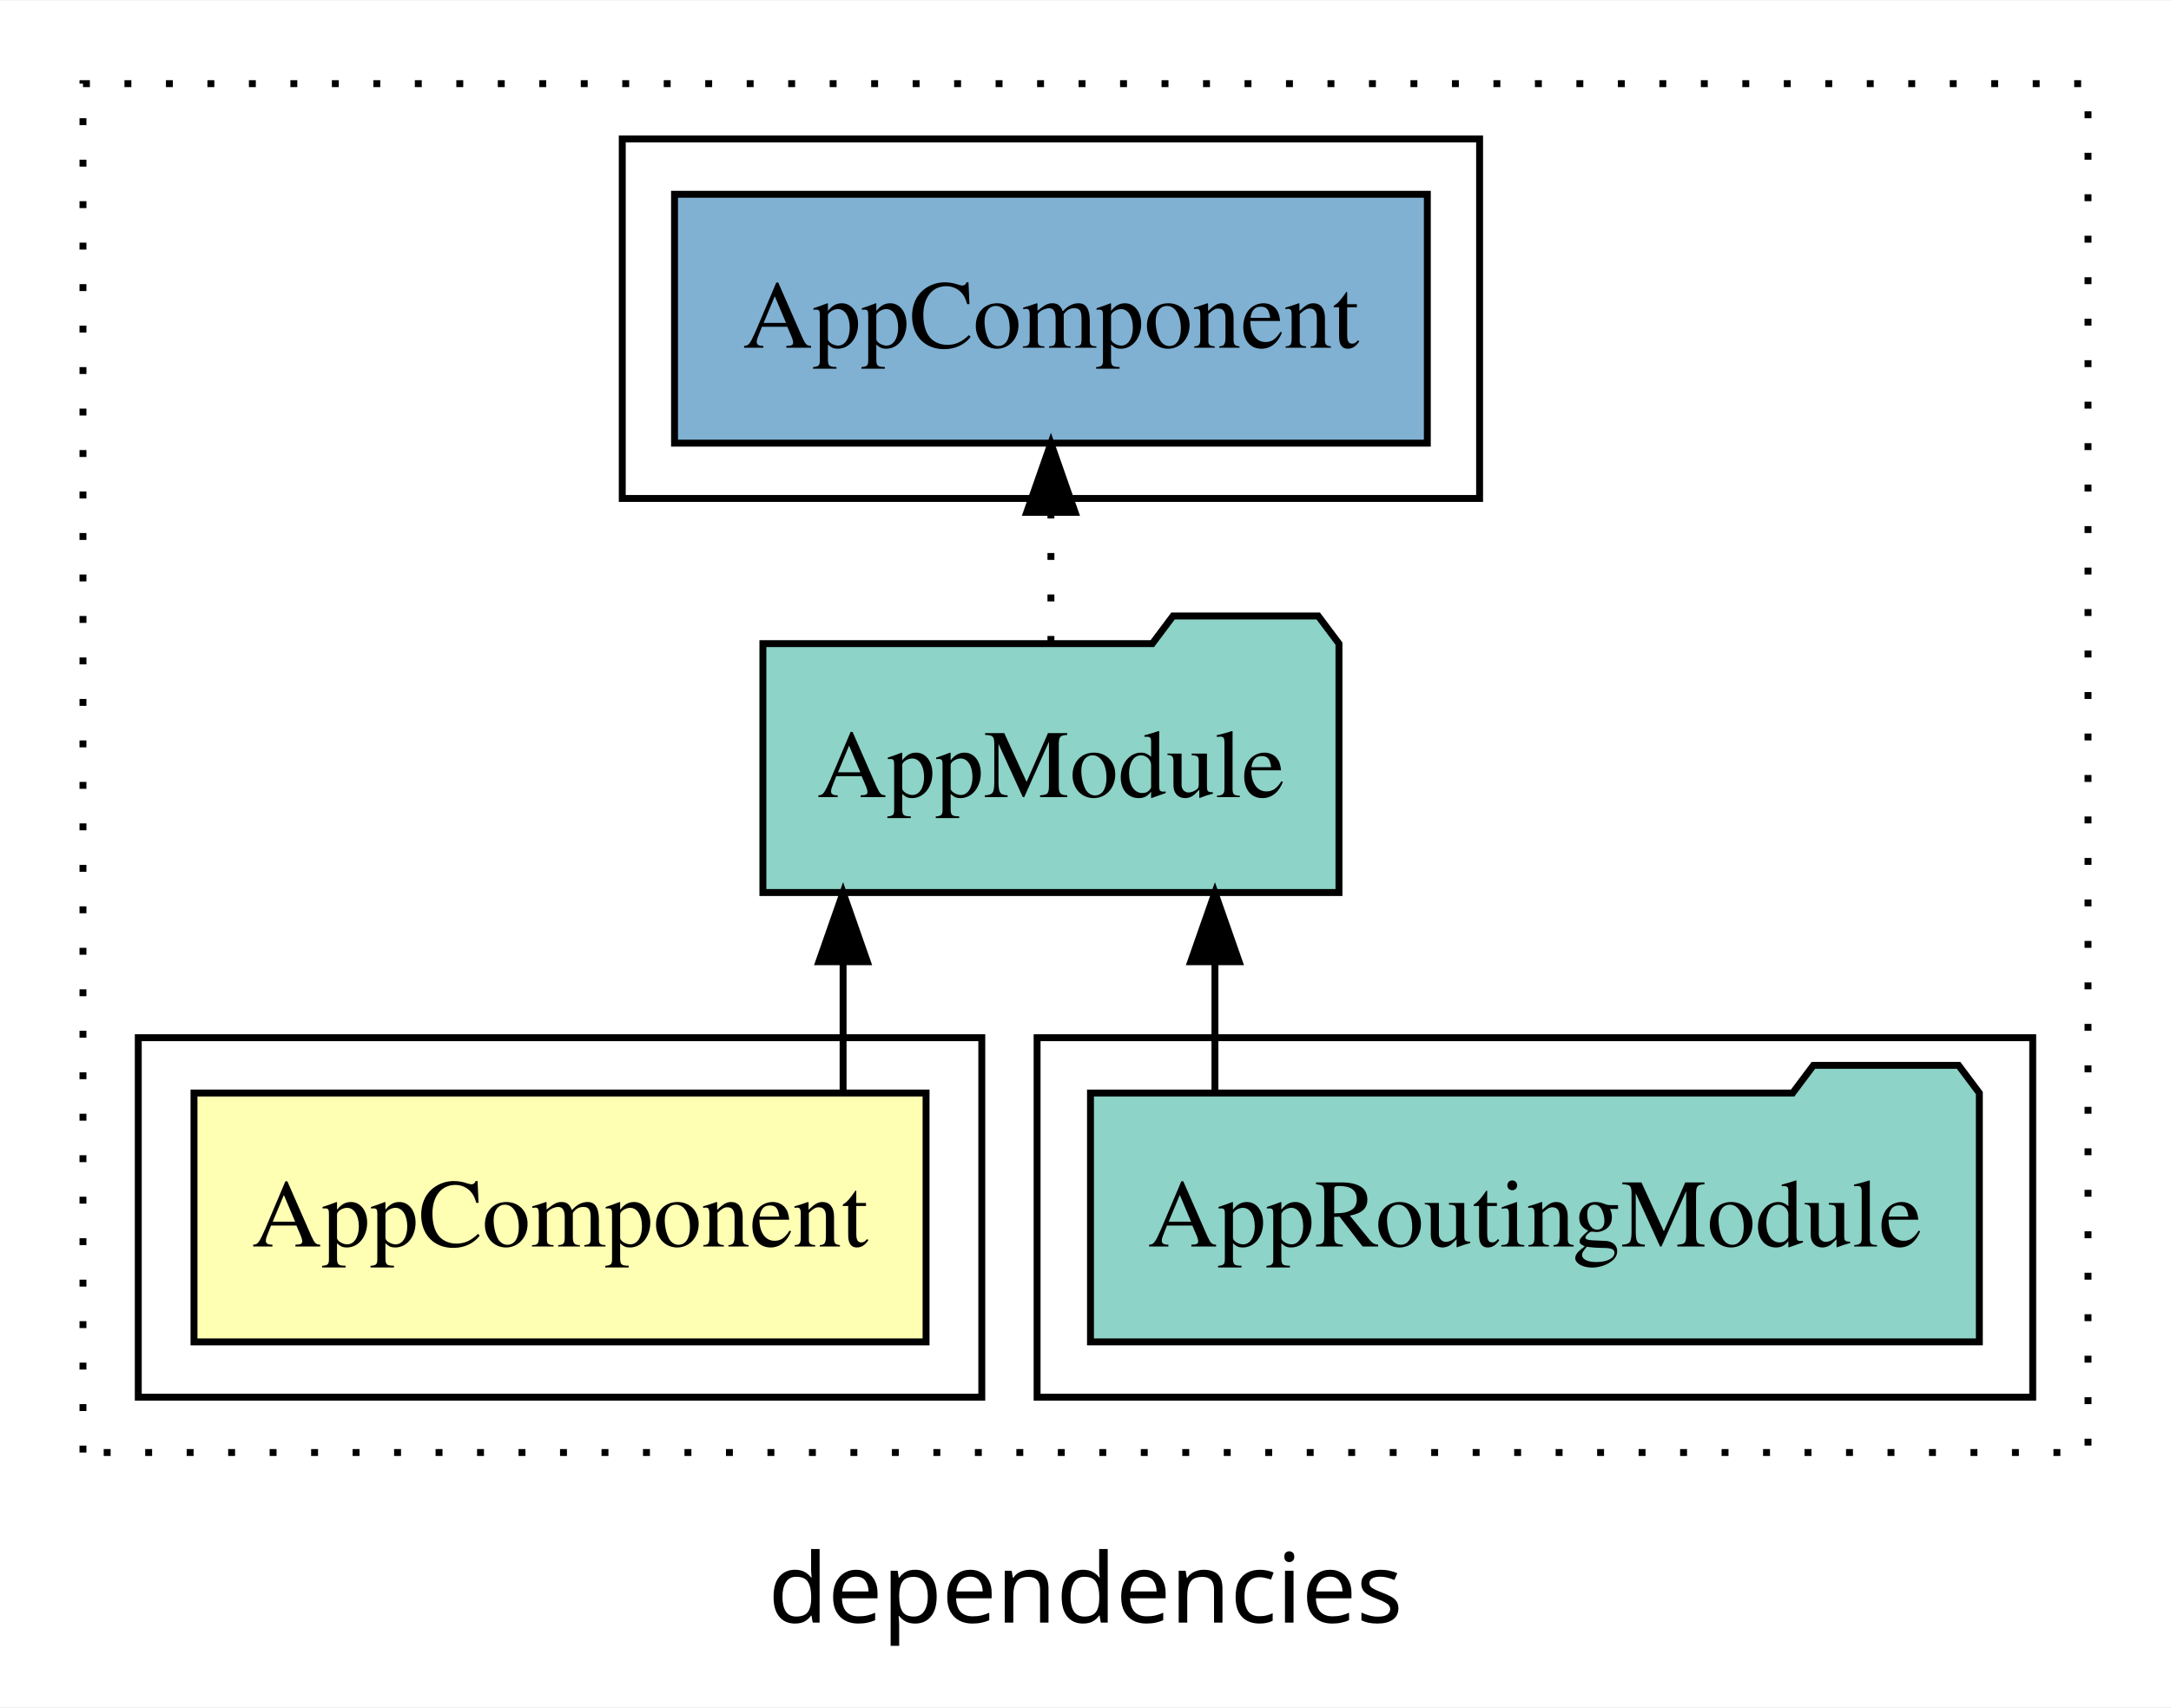
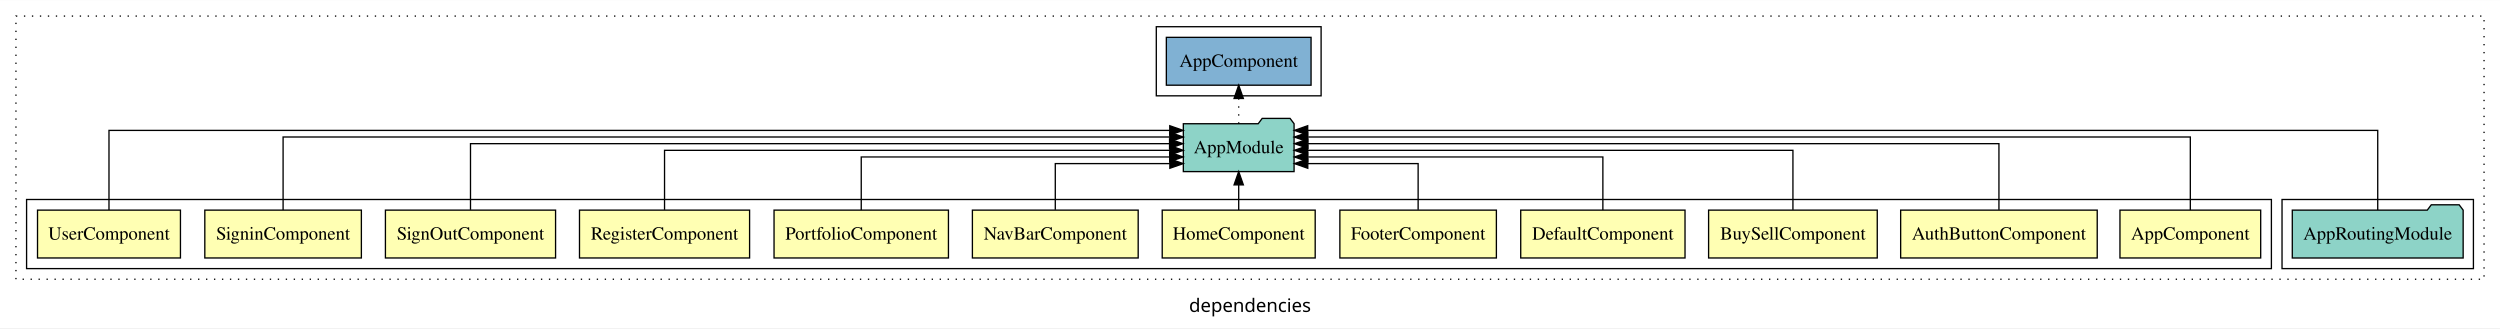
- <svg xmlns="http://www.w3.org/2000/svg" width="314pt" height="247pt" viewBox="0.00 0.00 314.00 246.80">
+ <svg xmlns="http://www.w3.org/2000/svg" width="1881pt" height="247pt" viewBox="0.00 0.00 1881.00 246.80">
  <g id="graph0" class="graph" transform="scale(1 1) rotate(0) translate(4 242.8)">
-     <polygon fill="white" stroke="transparent" points="-4,4 -4,-242.8 310,-242.8 310,4 -4,4" />
-     <text text-anchor="middle" x="153" y="-8.2" font-family="sans-serif" font-size="14.00">dependencies</text>
+     <polygon fill="white" stroke="transparent" points="-4,4 -4,-242.8 1877,-242.8 1877,4 -4,4" />
+     <text text-anchor="middle" x="936.5" y="-8.2" font-family="sans-serif" font-size="14.00">dependencies</text>
    <g id="clust1" class="cluster">
-       <polygon fill="none" stroke="black" stroke-dasharray="1,5" points="8,-32.8 8,-230.8 298,-230.8 298,-32.8 8,-32.8" />
+       <polygon fill="none" stroke="black" stroke-dasharray="1,5" points="8,-32.8 8,-230.8 1865,-230.8 1865,-32.8 8,-32.8" />
    </g>
-     <g id="clust4" class="cluster">
-       <polygon fill="none" stroke="black" points="146,-40.8 146,-92.8 290,-92.8 290,-40.8 146,-40.8" />
+     <g id="clust15" class="cluster">
+       <polygon fill="none" stroke="black" points="1713,-40.8 1713,-92.8 1857,-92.8 1857,-40.8 1713,-40.8" />
    </g>
-     <g id="clust6" class="cluster">
-       <polygon fill="none" stroke="black" points="86,-170.8 86,-222.8 210,-222.8 210,-170.8 86,-170.8" />
+     <g id="clust17" class="cluster">
+       <polygon fill="none" stroke="black" points="866,-170.8 866,-222.8 990,-222.8 990,-170.8 866,-170.8" />
    </g>
    <g id="clust2" class="cluster">
-       <polygon fill="none" stroke="black" points="16,-40.8 16,-92.8 138,-92.8 138,-40.8 16,-40.8" />
+       <polygon fill="none" stroke="black" points="16,-40.8 16,-92.8 1705,-92.8 1705,-40.8 16,-40.8" />
    </g>
    <g id="node1" class="node">
-       <polygon fill="#ffffb3" stroke="black" points="129.94,-84.8 24.06,-84.8 24.06,-48.8 129.94,-48.8 129.94,-84.8" />
-       <text text-anchor="middle" x="77" y="-62.6" font-family="Times,serif" font-size="14.00">AppComponent</text>
+       <polygon fill="#ffffb3" stroke="black" points="1696.94,-84.8 1591.06,-84.8 1591.06,-48.8 1696.94,-48.8 1696.94,-84.8" />
+       <text text-anchor="middle" x="1644" y="-62.6" font-family="Times,serif" font-size="14.00">AppComponent</text>
+     </g>
+     <g id="node13" class="node">
+       <polygon fill="#8dd3c7" stroke="black" points="969.66,-149.8 966.66,-153.8 945.66,-153.8 942.66,-149.8 886.34,-149.8 886.34,-113.8 969.66,-113.8 969.66,-149.8" />
+       <text text-anchor="middle" x="928" y="-127.6" font-family="Times,serif" font-size="14.00">AppModule</text>
+     </g>
+     <g id="edge1" class="edge">
+       <path fill="none" stroke="black" d="M1644,-84.84C1644,-106.46 1644,-139.8 1644,-139.8 1644,-139.8 979.85,-139.8 979.85,-139.8" />
+       <polygon fill="black" stroke="black" points="979.85,-136.3 969.85,-139.8 979.85,-143.3 979.85,-136.3" />
    </g>
    <g id="node2" class="node">
-       <polygon fill="#8dd3c7" stroke="black" points="189.66,-149.8 186.66,-153.8 165.66,-153.8 162.66,-149.8 106.34,-149.8 106.34,-113.8 189.66,-113.8 189.66,-149.8" />
-       <text text-anchor="middle" x="148" y="-127.6" font-family="Times,serif" font-size="14.00">AppModule</text>
+       <polygon fill="#ffffb3" stroke="black" points="1573.95,-84.8 1426.05,-84.8 1426.05,-48.8 1573.95,-48.8 1573.95,-84.8" />
+       <text text-anchor="middle" x="1500" y="-62.6" font-family="Times,serif" font-size="14.00">AuthButtonComponent</text>
    </g>
-     <g id="edge1" class="edge">
-       <path fill="none" stroke="black" d="M117.94,-84.91C117.94,-84.91 117.94,-103.79 117.94,-103.79" />
-       <polygon fill="black" stroke="black" points="114.44,-103.79 117.94,-113.79 121.44,-103.79 114.44,-103.79" />
+     <g id="edge2" class="edge">
+       <path fill="none" stroke="black" d="M1500,-85.02C1500,-105.17 1500,-134.8 1500,-134.8 1500,-134.8 980.06,-134.8 980.06,-134.8" />
+       <polygon fill="black" stroke="black" points="980.06,-131.3 970.06,-134.8 980.06,-138.3 980.06,-131.3" />
+     </g>
+     <g id="node3" class="node">
+       <polygon fill="#ffffb3" stroke="black" points="1408.45,-84.8 1281.55,-84.8 1281.55,-48.8 1408.45,-48.8 1408.45,-84.8" />
+       <text text-anchor="middle" x="1345" y="-62.6" font-family="Times,serif" font-size="14.00">BuySellComponent</text>
+     </g>
+     <g id="edge3" class="edge">
+       <path fill="none" stroke="black" d="M1345,-85.02C1345,-103.63 1345,-129.8 1345,-129.8 1345,-129.8 979.89,-129.8 979.89,-129.8" />
+       <polygon fill="black" stroke="black" points="979.89,-126.3 969.89,-129.8 979.89,-133.3 979.89,-126.3" />
    </g>
    <g id="node4" class="node">
-       <polygon fill="#80b1d3" stroke="black" points="202.44,-214.8 93.56,-214.8 93.56,-178.8 202.44,-178.8 202.44,-214.8" />
-       <text text-anchor="middle" x="148" y="-192.6" font-family="Times,serif" font-size="14.00">AppComponent </text>
+       <polygon fill="#ffffb3" stroke="black" points="1263.81,-84.8 1140.19,-84.8 1140.19,-48.8 1263.81,-48.8 1263.81,-84.8" />
+       <text text-anchor="middle" x="1202" y="-62.6" font-family="Times,serif" font-size="14.00">DefaultComponent</text>
    </g>
-     <g id="edge3" class="edge">
-       <path fill="none" stroke="black" stroke-dasharray="1,5" d="M148,-149.91C148,-149.91 148,-168.79 148,-168.79" />
-       <polygon fill="black" stroke="black" points="144.5,-168.79 148,-178.79 151.5,-168.79 144.5,-168.79" />
+     <g id="edge4" class="edge">
+       <path fill="none" stroke="black" d="M1202,-84.83C1202,-101.86 1202,-124.8 1202,-124.8 1202,-124.8 979.91,-124.8 979.91,-124.8" />
+       <polygon fill="black" stroke="black" points="979.91,-121.3 969.91,-124.8 979.91,-128.3 979.91,-121.3" />
    </g>
-     <g id="node3" class="node">
-       <polygon fill="#8dd3c7" stroke="black" points="282.28,-84.8 279.28,-88.8 258.28,-88.8 255.28,-84.8 153.72,-84.8 153.72,-48.8 282.28,-48.8 282.28,-84.8" />
-       <text text-anchor="middle" x="218" y="-62.6" font-family="Times,serif" font-size="14.00">AppRoutingModule</text>
+     <g id="node5" class="node">
+       <polygon fill="#ffffb3" stroke="black" points="1121.88,-84.8 1004.12,-84.8 1004.12,-48.8 1121.88,-48.8 1121.88,-84.8" />
+       <text text-anchor="middle" x="1063" y="-62.6" font-family="Times,serif" font-size="14.00">FooterComponent</text>
    </g>
-     <g id="edge2" class="edge">
-       <path fill="none" stroke="black" d="M171.72,-84.91C171.72,-84.91 171.72,-103.79 171.72,-103.79" />
-       <polygon fill="black" stroke="black" points="168.22,-103.79 171.72,-113.79 175.22,-103.79 168.22,-103.79" />
+     <g id="edge5" class="edge">
+       <path fill="none" stroke="black" d="M1063,-85.04C1063,-100.37 1063,-119.8 1063,-119.8 1063,-119.8 979.97,-119.8 979.97,-119.8" />
+       <polygon fill="black" stroke="black" points="979.97,-116.3 969.97,-119.8 979.97,-123.3 979.97,-116.3" />
+     </g>
+     <g id="node6" class="node">
+       <polygon fill="#ffffb3" stroke="black" points="985.55,-84.8 870.45,-84.8 870.45,-48.8 985.55,-48.8 985.55,-84.8" />
+       <text text-anchor="middle" x="928" y="-62.6" font-family="Times,serif" font-size="14.00">HomeComponent</text>
+     </g>
+     <g id="edge6" class="edge">
+       <path fill="none" stroke="black" d="M928,-84.91C928,-84.91 928,-103.79 928,-103.79" />
+       <polygon fill="black" stroke="black" points="924.5,-103.79 928,-113.79 931.5,-103.79 924.5,-103.79" />
+     </g>
+     <g id="node7" class="node">
+       <polygon fill="#ffffb3" stroke="black" points="852.37,-84.8 727.63,-84.8 727.63,-48.8 852.37,-48.8 852.37,-84.8" />
+       <text text-anchor="middle" x="790" y="-62.6" font-family="Times,serif" font-size="14.00">NavBarComponent</text>
+     </g>
+     <g id="edge7" class="edge">
+       <path fill="none" stroke="black" d="M790,-85.04C790,-100.37 790,-119.8 790,-119.8 790,-119.8 876.22,-119.8 876.22,-119.8" />
+       <polygon fill="black" stroke="black" points="876.22,-123.3 886.22,-119.8 876.22,-116.3 876.22,-123.3" />
+     </g>
+     <g id="node8" class="node">
+       <polygon fill="#ffffb3" stroke="black" points="709.61,-84.8 578.39,-84.8 578.39,-48.8 709.61,-48.8 709.61,-84.8" />
+       <text text-anchor="middle" x="644" y="-62.6" font-family="Times,serif" font-size="14.00">PortfolioComponent</text>
+     </g>
+     <g id="edge8" class="edge">
+       <path fill="none" stroke="black" d="M644,-84.83C644,-101.86 644,-124.8 644,-124.8 644,-124.8 876.09,-124.8 876.09,-124.8" />
+       <polygon fill="black" stroke="black" points="876.09,-128.3 886.09,-124.8 876.09,-121.3 876.09,-128.3" />
+     </g>
+     <g id="node9" class="node">
+       <polygon fill="#ffffb3" stroke="black" points="559.99,-84.8 432.01,-84.8 432.01,-48.8 559.99,-48.8 559.99,-84.8" />
+       <text text-anchor="middle" x="496" y="-62.6" font-family="Times,serif" font-size="14.00">RegisterComponent</text>
+     </g>
+     <g id="edge9" class="edge">
+       <path fill="none" stroke="black" d="M496,-85.02C496,-103.63 496,-129.8 496,-129.8 496,-129.8 876.19,-129.8 876.19,-129.8" />
+       <polygon fill="black" stroke="black" points="876.19,-133.3 886.19,-129.8 876.19,-126.3 876.19,-133.3" />
+     </g>
+     <g id="node10" class="node">
+       <polygon fill="#ffffb3" stroke="black" points="414.01,-84.8 285.99,-84.8 285.99,-48.8 414.01,-48.8 414.01,-84.8" />
+       <text text-anchor="middle" x="350" y="-62.6" font-family="Times,serif" font-size="14.00">SignOutComponent</text>
+     </g>
+     <g id="edge10" class="edge">
+       <path fill="none" stroke="black" d="M350,-85.02C350,-105.17 350,-134.8 350,-134.8 350,-134.8 875.97,-134.8 875.97,-134.8" />
+       <polygon fill="black" stroke="black" points="875.97,-138.3 885.97,-134.8 875.97,-131.3 875.97,-138.3" />
+     </g>
+     <g id="node11" class="node">
+       <polygon fill="#ffffb3" stroke="black" points="267.9,-84.8 150.1,-84.8 150.1,-48.8 267.9,-48.8 267.9,-84.8" />
+       <text text-anchor="middle" x="209" y="-62.6" font-family="Times,serif" font-size="14.00">SigninComponent</text>
+     </g>
+     <g id="edge11" class="edge">
+       <path fill="none" stroke="black" d="M209,-84.84C209,-106.46 209,-139.8 209,-139.8 209,-139.8 876.24,-139.8 876.24,-139.8" />
+       <polygon fill="black" stroke="black" points="876.24,-143.3 886.24,-139.8 876.24,-136.3 876.24,-143.3" />
+     </g>
+     <g id="node12" class="node">
+       <polygon fill="#ffffb3" stroke="black" points="131.77,-84.8 24.23,-84.8 24.23,-48.8 131.77,-48.8 131.77,-84.8" />
+       <text text-anchor="middle" x="78" y="-62.6" font-family="Times,serif" font-size="14.00">UserComponent</text>
+     </g>
+     <g id="edge12" class="edge">
+       <path fill="none" stroke="black" d="M78,-84.89C78,-107.93 78,-144.8 78,-144.8 78,-144.8 876.14,-144.8 876.14,-144.8" />
+       <polygon fill="black" stroke="black" points="876.14,-148.3 886.14,-144.8 876.14,-141.3 876.14,-148.3" />
+     </g>
+     <g id="node15" class="node">
+       <polygon fill="#80b1d3" stroke="black" points="982.44,-214.8 873.56,-214.8 873.56,-178.8 982.44,-178.8 982.44,-214.8" />
+       <text text-anchor="middle" x="928" y="-192.6" font-family="Times,serif" font-size="14.00">AppComponent </text>
+     </g>
+     <g id="edge14" class="edge">
+       <path fill="none" stroke="black" stroke-dasharray="1,5" d="M928,-149.91C928,-149.91 928,-168.79 928,-168.79" />
+       <polygon fill="black" stroke="black" points="924.5,-168.79 928,-178.79 931.5,-168.79 924.5,-168.79" />
+     </g>
+     <g id="node14" class="node">
+       <polygon fill="#8dd3c7" stroke="black" points="1849.28,-84.8 1846.28,-88.8 1825.28,-88.8 1822.28,-84.8 1720.72,-84.8 1720.72,-48.8 1849.28,-48.8 1849.28,-84.8" />
+       <text text-anchor="middle" x="1785" y="-62.6" font-family="Times,serif" font-size="14.00">AppRoutingModule</text>
+     </g>
+     <g id="edge13" class="edge">
+       <path fill="none" stroke="black" d="M1785,-84.89C1785,-107.93 1785,-144.8 1785,-144.8 1785,-144.8 979.92,-144.8 979.92,-144.8" />
+       <polygon fill="black" stroke="black" points="979.92,-141.3 969.92,-144.8 979.91,-148.3 979.92,-141.3" />
    </g>
  </g>
</svg>
